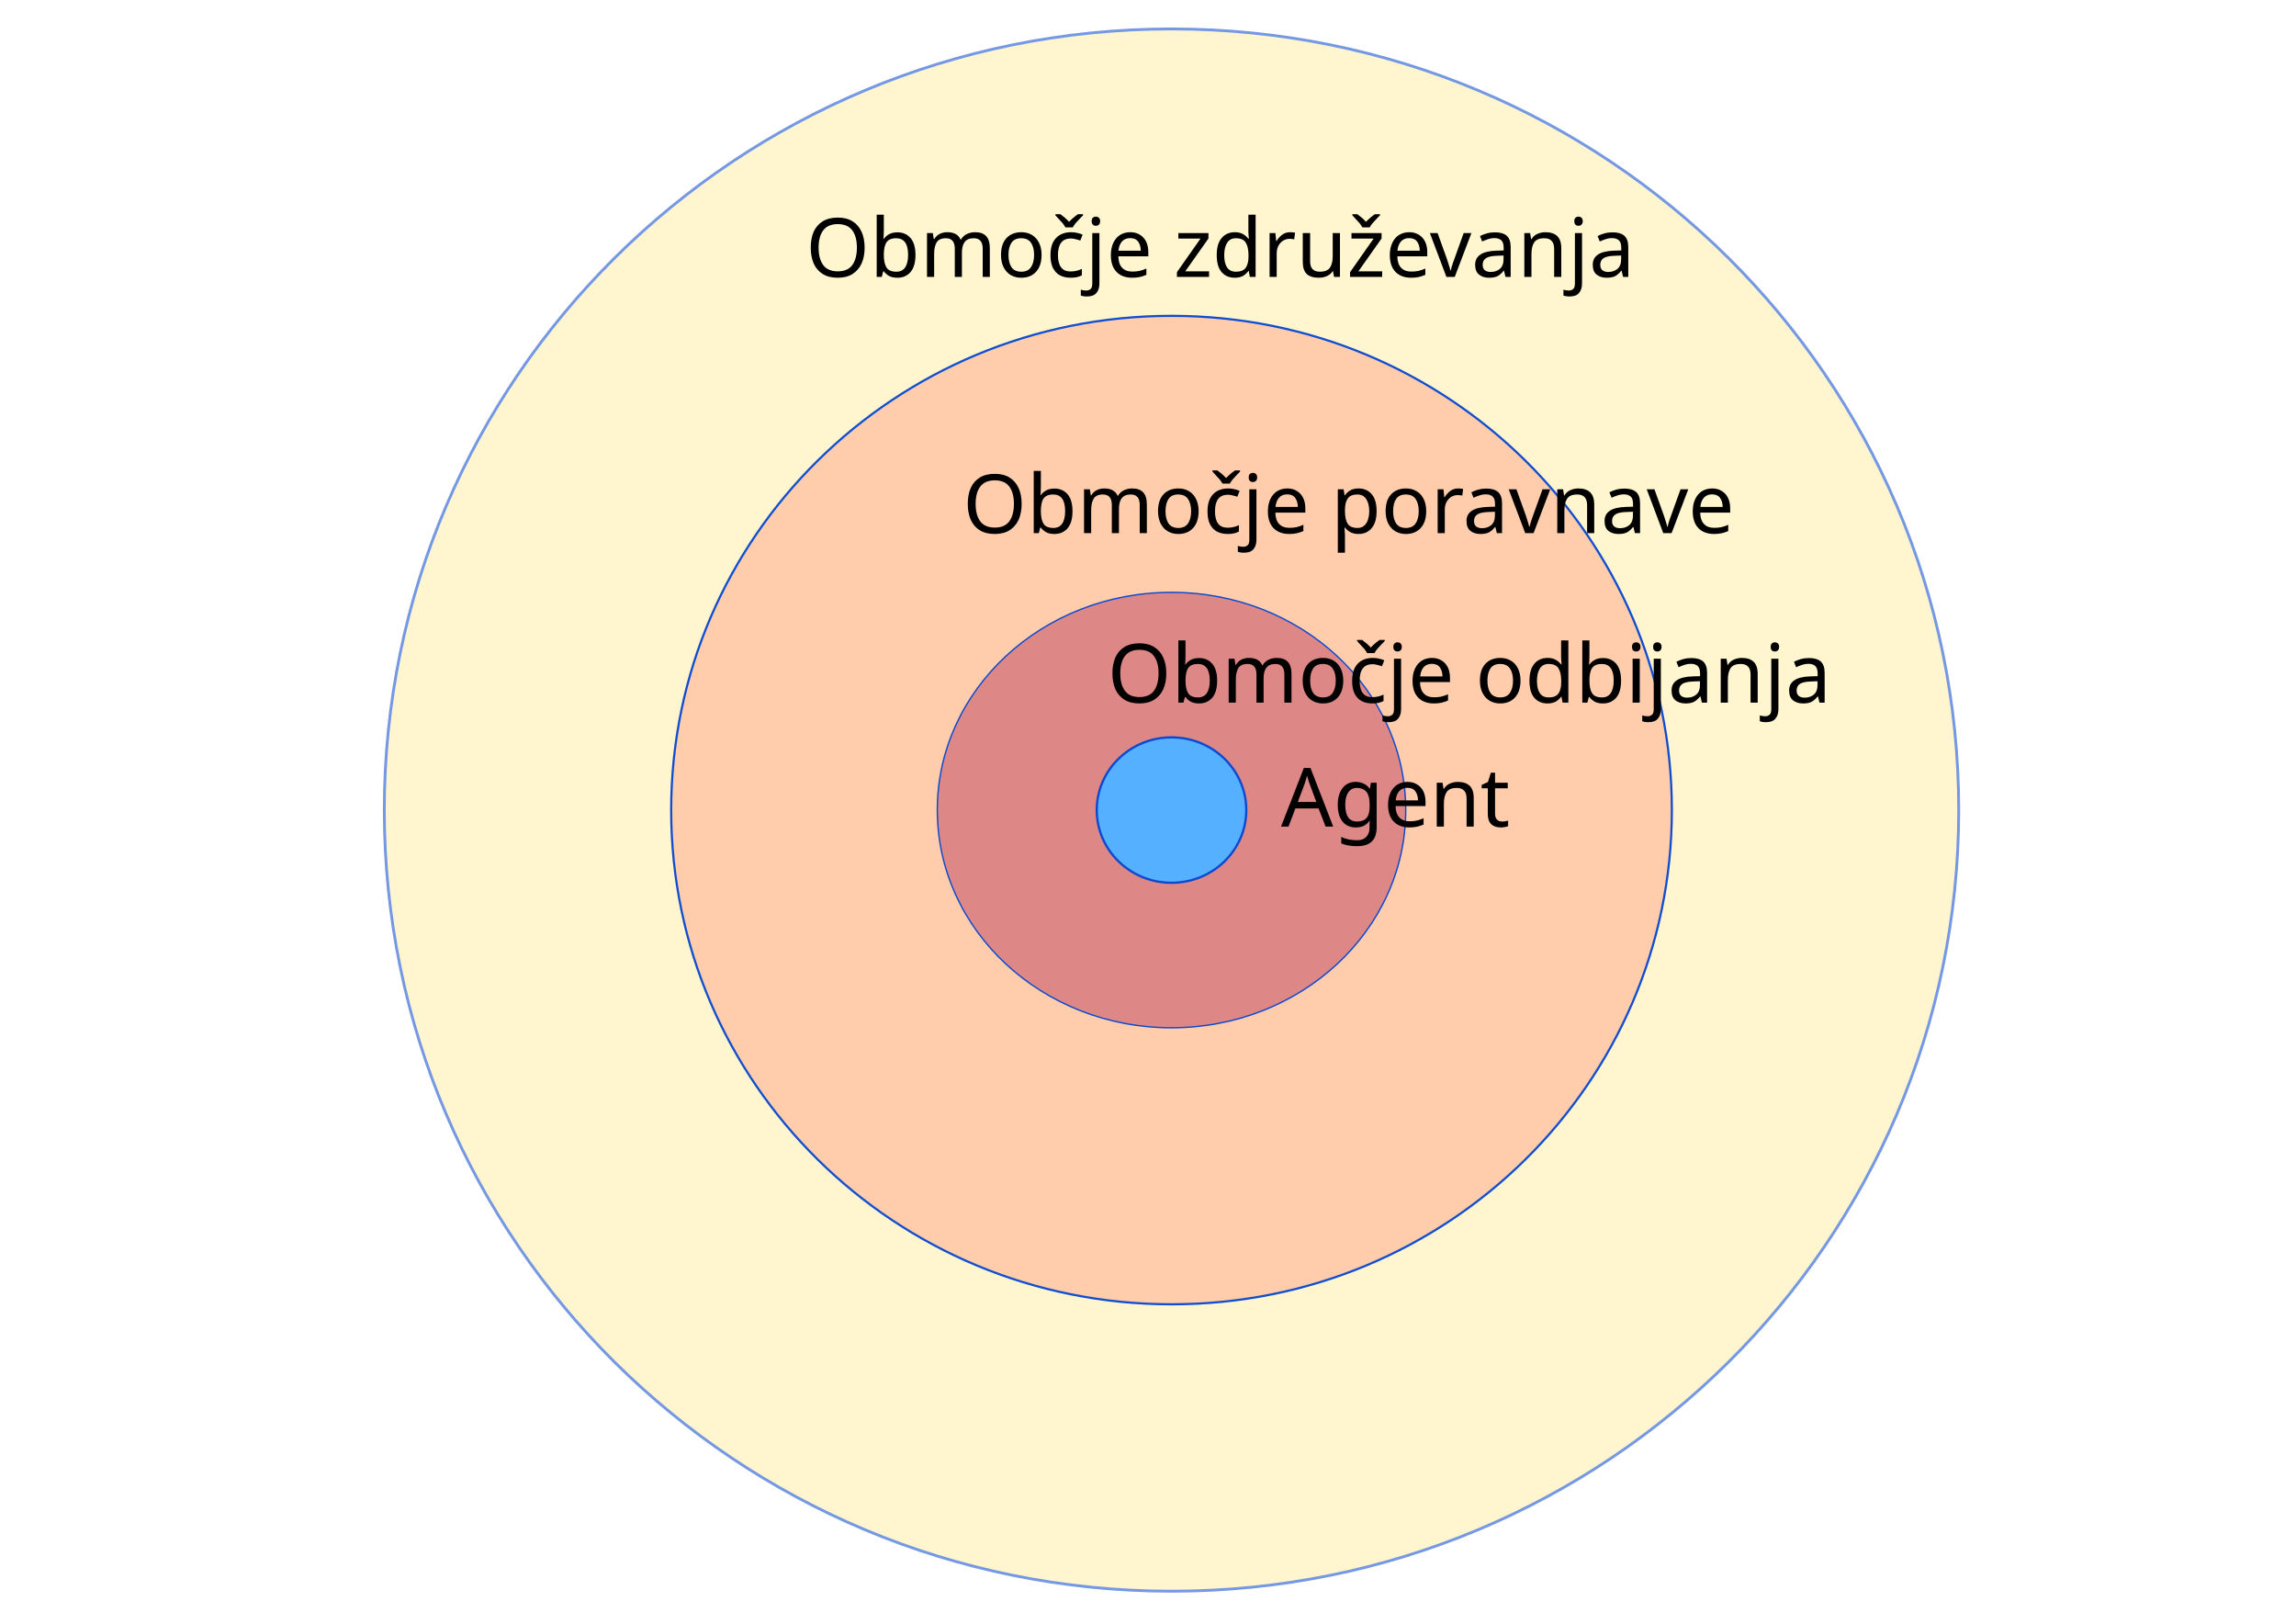
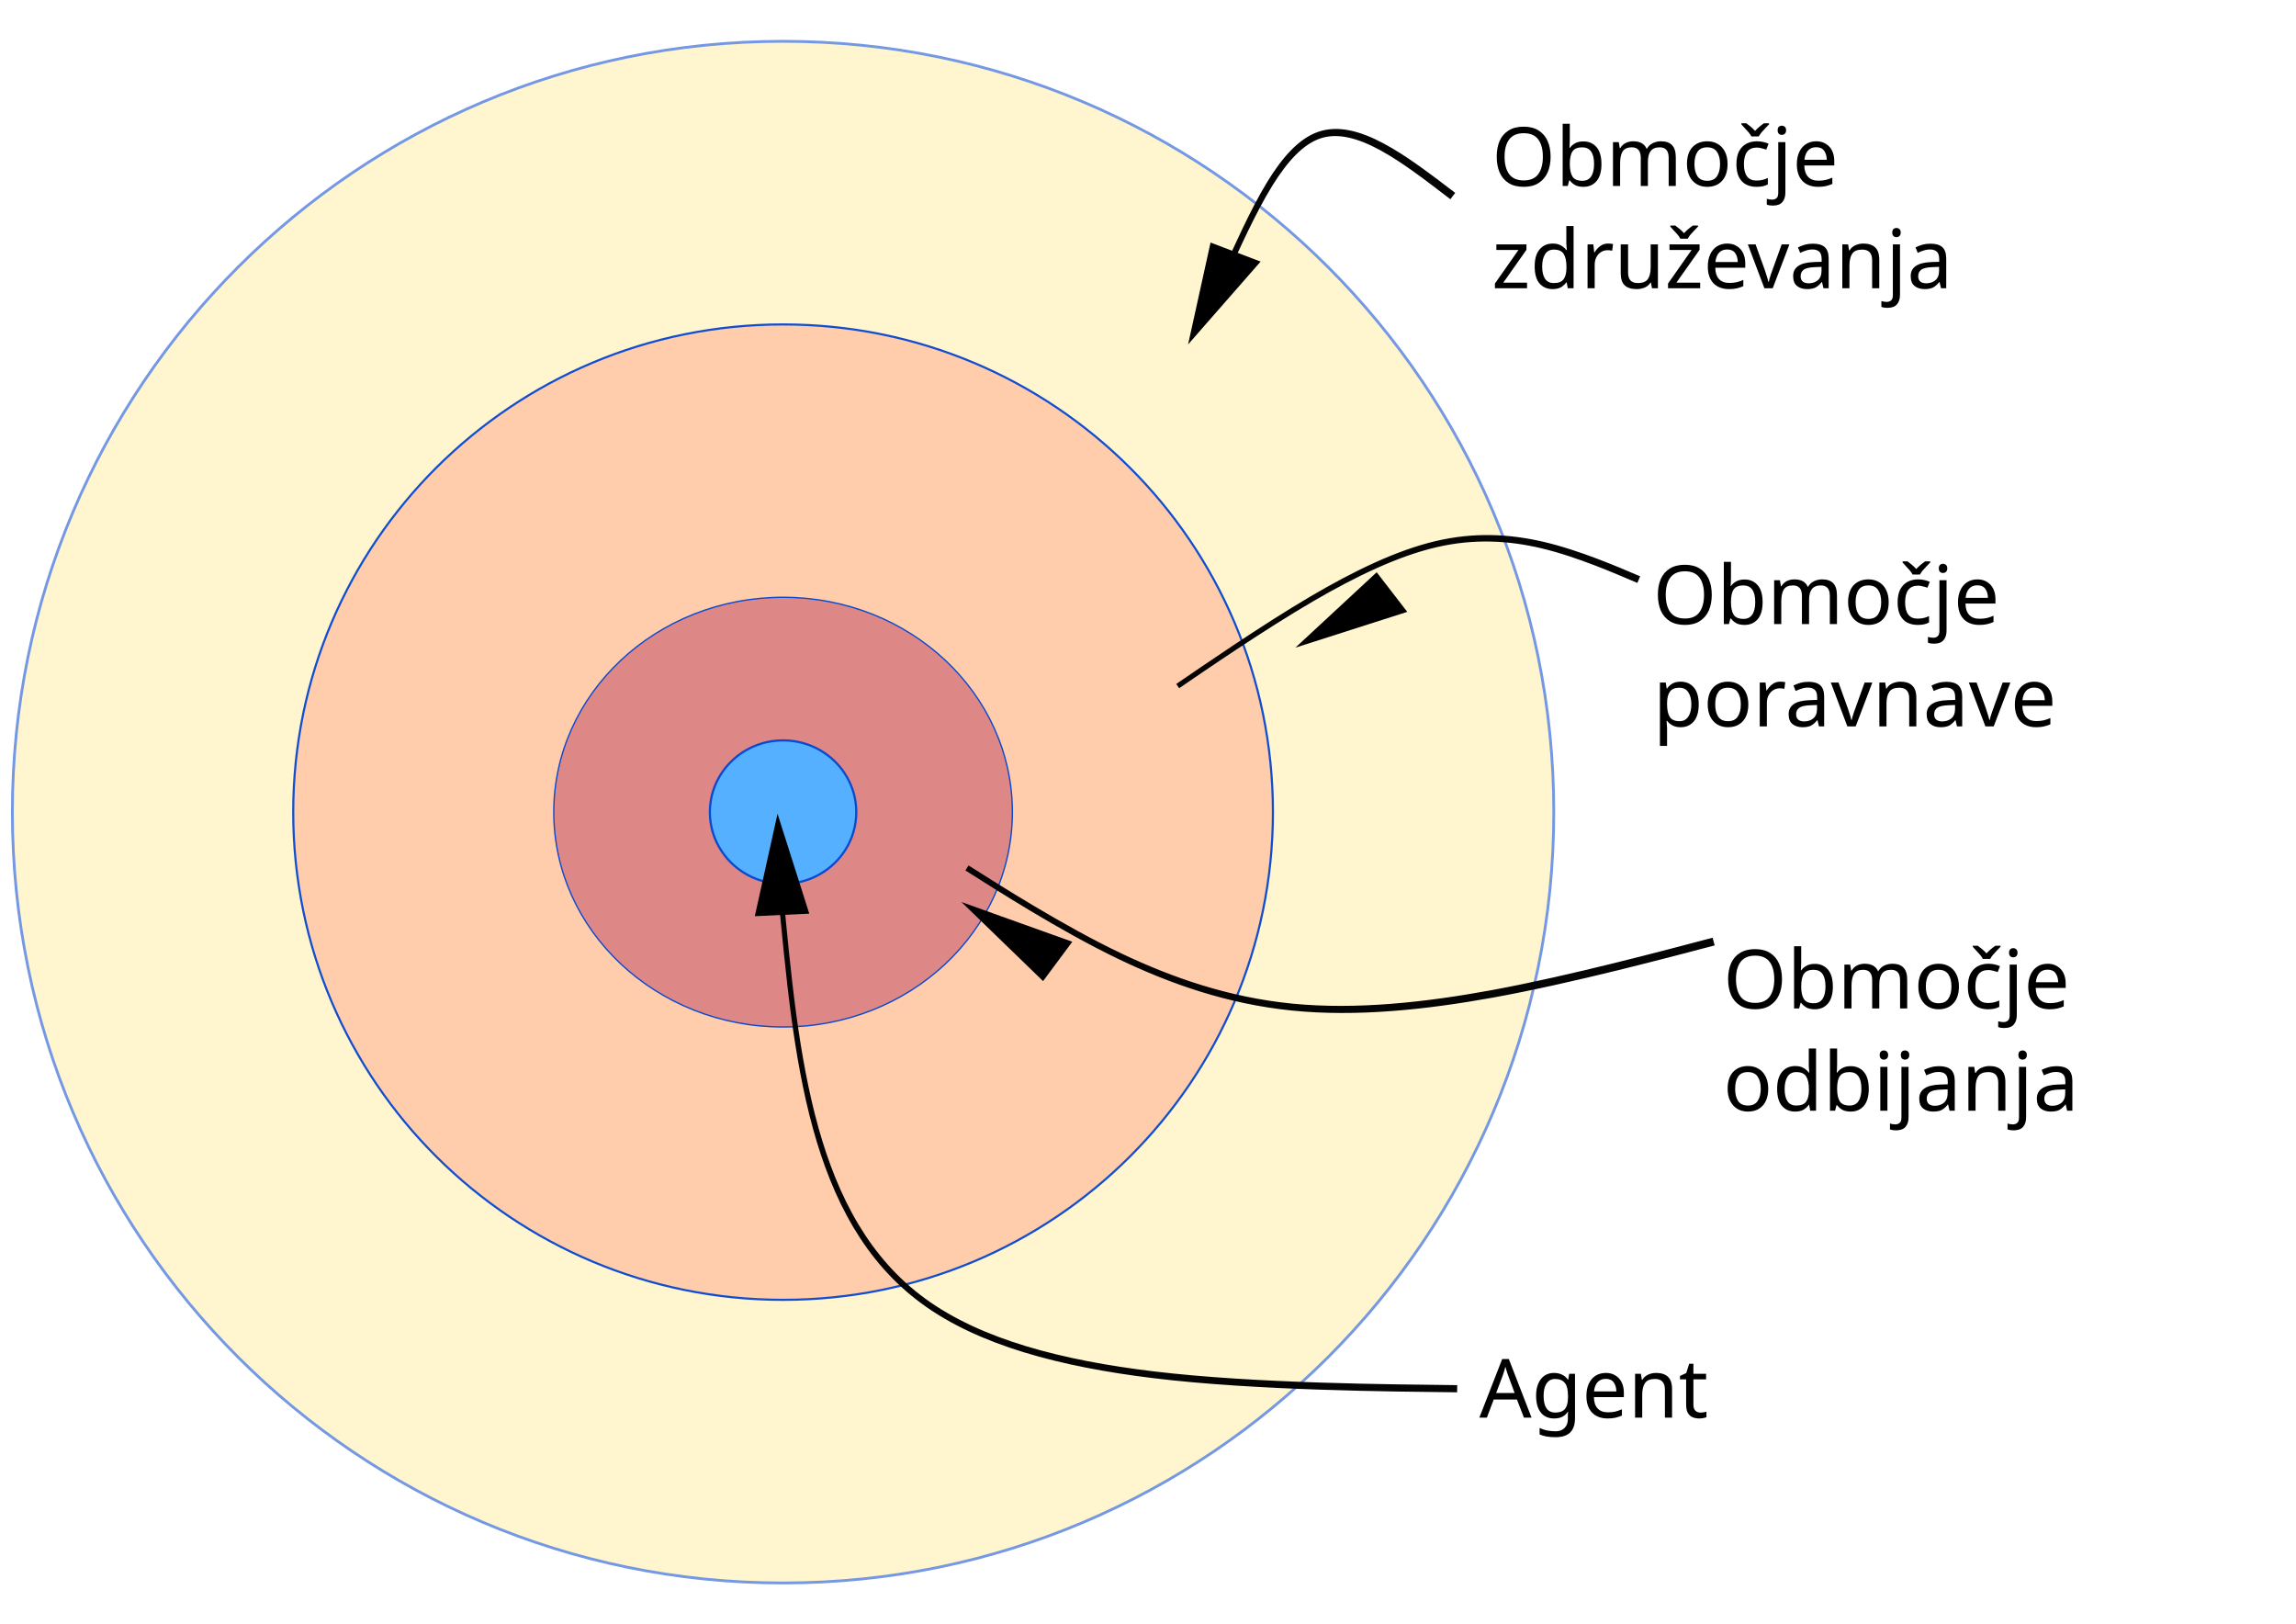
<svg xmlns="http://www.w3.org/2000/svg" width="297mm" height="210mm" viewBox="0 0 297 210" version="1.1" id="svg888">
  <defs id="defs882">
    </defs>
  <g id="layer1">
-     <ellipse style="opacity:0.57;fill:#ffeeaa;stroke:#0b49cf;stroke-width:0.365;stroke-linejoin:round;paint-order:fill markers stroke" id="path851" cx="151.542" cy="104.77" rx="101.83" ry="101.028" />
-     <ellipse style="opacity:0.98;fill:#ffccaa;stroke:#0b49cf;stroke-width:0.279;stroke-linejoin:round;paint-order:fill markers stroke" id="path853" cx="151.542" cy="104.77" rx="64.722" ry="63.921" />
-     <ellipse style="opacity:0.997;fill:#de8787;stroke:#0b49cf;stroke-width:0.177;stroke-linejoin:round;paint-order:fill markers stroke" id="path855" cx="151.542" cy="104.77" rx="30.296" ry="28.157" />
-     <ellipse style="opacity:1;fill:#55b0ff;stroke:#0b49cf;stroke-width:0.291;stroke-linejoin:round;paint-order:fill markers stroke" id="path857" cx="151.542" cy="104.77" rx="9.671" ry="9.404" />
-     <text xml:space="preserve" style="font-style:normal;font-weight:normal;font-size:10.583px;line-height:1.25;font-family:sans-serif;fill:#000000;fill-opacity:1;stroke:none;stroke-width:0.265" x="104.235" y="35.814" id="text861">
-       <tspan id="tspan859" x="104.235" y="35.814" style="stroke-width:0.265">Območje združevanja</tspan>
+     <ellipse style="opacity:0.57;fill:#ffeeaa;stroke:#0b49cf;stroke-width:0.359;stroke-linejoin:round;paint-order:fill markers stroke" id="path851" cx="101.295" cy="105.037" rx="99.695" ry="99.695" />
+     <ellipse style="opacity:0.98;fill:#ffccaa;stroke:#0b49cf;stroke-width:0.274;stroke-linejoin:round;paint-order:fill markers stroke" id="path853" cx="101.295" cy="105.037" rx="63.365" ry="63.077" />
+     <ellipse style="opacity:0.997;fill:#de8787;stroke:#0b49cf;stroke-width:0.174;stroke-linejoin:round;paint-order:fill markers stroke" id="path855" cx="101.295" cy="105.037" rx="29.66" ry="27.786" />
+     <ellipse style="opacity:1;fill:#55b0ff;stroke:#0b49cf;stroke-width:0.286;stroke-linejoin:round;paint-order:fill markers stroke" id="path857" cx="101.295" cy="105.037" rx="9.468" ry="9.28" />
+     <text xml:space="preserve" style="font-style:normal;font-weight:normal;font-size:10.583px;line-height:1.25;font-family:sans-serif;fill:#000000;fill-opacity:1;stroke:none;stroke-width:0.265" x="192.969" y="24.054" id="text861">
+       <tspan id="tspan859" x="192.969" y="24.054" style="stroke-width:0.265">Območje</tspan>
+       <tspan x="192.969" y="37.283" style="stroke-width:0.265" id="tspan846">združevanja</tspan>
    </text>
-     <text xml:space="preserve" style="font-style:normal;font-weight:normal;font-size:10.583px;line-height:1.25;font-family:sans-serif;fill:#000000;fill-opacity:1;stroke:none;stroke-width:0.265" x="124.548" y="68.956" id="text865">
-       <tspan id="tspan863" x="124.548" y="68.956" style="stroke-width:0.265">Območje poravnave</tspan>
+     <text xml:space="preserve" style="font-style:normal;font-weight:normal;font-size:10.583px;line-height:1.25;font-family:sans-serif;fill:#000000;fill-opacity:1;stroke:none;stroke-width:0.265" x="213.816" y="80.715" id="text865">
+       <tspan id="tspan863" x="213.816" y="80.715" style="stroke-width:0.265">Območje</tspan>
+       <tspan x="213.816" y="93.945" style="stroke-width:0.265" id="tspan848">poravnave</tspan>
    </text>
-     <text xml:space="preserve" style="font-style:normal;font-weight:normal;font-size:10.583px;line-height:1.25;font-family:sans-serif;fill:#000000;fill-opacity:1;stroke:none;stroke-width:0.265" x="143.256" y="90.872" id="text869">
-       <tspan id="tspan867" x="143.256" y="90.872" style="stroke-width:0.265">Območje odbijanja</tspan>
+     <text xml:space="preserve" style="font-style:normal;font-weight:normal;font-size:10.583px;line-height:1.25;font-family:sans-serif;fill:#000000;fill-opacity:1;stroke:none;stroke-width:0.265" x="222.903" y="130.428" id="text869">
+       <tspan id="tspan867" x="222.903" y="130.428" style="stroke-width:0.265">Območje</tspan>
+       <tspan x="222.903" y="143.657" style="stroke-width:0.265" id="tspan850">odbijanja</tspan>
    </text>
-     <text xml:space="preserve" style="font-style:normal;font-weight:normal;font-size:10.583px;line-height:1.25;font-family:sans-serif;fill:#000000;fill-opacity:1;stroke:none;stroke-width:0.265" x="165.707" y="106.908" id="text873">
-       <tspan id="tspan871" x="165.707" y="106.908" style="stroke-width:0.265">Agent</tspan>
+     <text xml:space="preserve" style="font-style:normal;font-weight:normal;font-size:10.583px;line-height:1.25;font-family:sans-serif;fill:#000000;fill-opacity:1;stroke:none;stroke-width:0.265" x="191.365" y="183.347" id="text873">
+       <tspan id="tspan871" x="191.365" y="183.347" style="stroke-width:0.265">Agent</tspan>
    </text>
+     <path style="fill:#000000;fill-rule:nonzero;stroke:#040404;stroke-width:0.765;stroke-linecap:butt;stroke-linejoin:miter;stroke-opacity:1;stroke-miterlimit:4;stroke-dasharray:none" d="m 187.623,25.123 c 0,0 0.08,-0.105 0.08,-0.105 -1.03,-0.788 -2.881,-2.206 -4.533,-3.372 -1.356,-0.957 -2.888,-1.969 -4.428,-2.786 -1.385,-0.734 -2.809,-1.328 -4.206,-1.614 -0.67,-0.137 -1.332,-0.204 -1.982,-0.182 -0.643,0.021 -1.27,0.128 -1.879,0.335 -0.608,0.206 -1.194,0.511 -1.759,0.898 -0.571,0.392 -1.119,0.866 -1.647,1.407 -1.1,1.127 -2.109,2.538 -3.033,4.047 -2.154,3.518 -4.481,8.798 -5.479,10.994 1.009,-2.219 3.334,-7.445 5.523,-10.966 0.934,-1.502 1.95,-2.899 3.053,-4.01 0.529,-0.533 1.077,-0.998 1.645,-1.379 0.562,-0.377 1.14,-0.669 1.738,-0.865 0.597,-0.195 1.212,-0.293 1.841,-0.308 0.636,-0.014 1.285,0.057 1.943,0.199 1.371,0.295 2.772,0.893 4.141,1.632 1.522,0.822 3.039,1.838 4.386,2.799 1.619,1.155 3.506,2.61 4.515,3.382 0,0 0.08,-0.105 0.08,-0.105 z" id="path852" />
+     <path style="fill:#000000;fill-rule:nonzero;stroke:#040404;stroke-width:0.665;stroke-linecap:butt;stroke-linejoin:miter;stroke-opacity:1;stroke-miterlimit:4;stroke-dasharray:none" d="m 211.677,74.835 c 0,0 0.051,-0.122 0.051,-0.122 -2.262,-0.955 -7.509,-3.257 -12.288,-4.347 -2.041,-0.465 -4.241,-0.79 -6.591,-0.83 -2.248,-0.037 -4.61,0.186 -7.112,0.78 -2.501,0.593 -5.098,1.545 -7.742,2.74 -2.764,1.25 -5.555,2.754 -8.259,4.34 -6.303,3.696 -14.1,9.092 -17.393,11.337 3.329,-2.27 11.066,-7.599 17.419,-11.292 2.709,-1.575 5.503,-3.066 8.27,-4.302 2.646,-1.182 5.241,-2.117 7.735,-2.694 2.494,-0.577 4.845,-0.786 7.079,-0.735 2.335,0.053 4.52,0.389 6.547,0.863 4.732,1.107 9.98,3.432 12.233,4.384 0,0 0.051,-0.122 0.051,-0.122 z" id="path864" />
+     <path style="fill:#000000;fill-rule:nonzero;stroke:#040404;stroke-width:0.765;stroke-linecap:butt;stroke-linejoin:miter;stroke-opacity:1;stroke-miterlimit:4;stroke-dasharray:none" d="m 221.299,121.875 c 0,0 -0.034,-0.128 -0.034,-0.128 -5.351,1.4 -17.972,4.802 -28.205,6.683 -8.632,1.587 -17.598,2.572 -25.922,1.754 -8.324,-0.818 -15.657,-3.404 -22.156,-6.484 -7.73,-3.662 -16.226,-9.132 -19.901,-11.447 3.651,2.301 12.181,7.817 19.878,11.494 6.491,3.101 13.826,5.72 22.166,6.568 8.341,0.848 17.326,-0.11 25.973,-1.676 10.288,-1.863 22.848,-5.226 28.233,-6.636 0,0 -0.034,-0.128 -0.034,-0.128 z" id="path870" />
+     <path style="fill:#000000;fill-rule:nonzero;stroke:#040404;stroke-width:0.665;stroke-linecap:butt;stroke-linejoin:miter;stroke-opacity:1;stroke-miterlimit:4;stroke-dasharray:none" d="m 188.158,179.605 c 0,0 0.002,-0.132 0.002,-0.132 -7.616,-0.1 -25.645,-0.17 -39.043,-1.788 -5.736,-0.693 -11.405,-1.715 -16.571,-3.286 -4.94,-1.503 -9.373,-3.495 -13.037,-6.161 -3.664,-2.666 -6.499,-5.964 -8.732,-9.682 -2.335,-3.888 -3.985,-8.197 -5.213,-12.577 -1.365,-4.869 -2.235,-9.942 -2.86,-14.509 -0.758,-5.54 -1.344,-11.951 -1.675,-15.474 0.329,3.499 0.913,9.959 1.657,15.477 0.616,4.568 1.475,9.645 2.828,14.52 1.217,4.386 2.857,8.706 5.185,12.61 2.226,3.734 5.061,7.053 8.732,9.742 3.672,2.689 8.115,4.7 13.064,6.22 5.175,1.589 10.854,2.626 16.596,3.331 13.438,1.652 31.428,1.742 39.066,1.842 0,0 0.002,-0.132 0.002,-0.132 z" id="path876" />
+     <path style="fill:#000000;fill-rule:nonzero;stroke:none;stroke-width:0.22px;stroke-linecap:butt;stroke-linejoin:miter;stroke-opacity:1" d="m 156.592,31.37 -2.905,13.173 9.378,-10.71 z" id="path882" />
+     <path style="fill:#000000;fill-rule:nonzero;stroke:none;stroke-width:0.22px;stroke-linecap:butt;stroke-linejoin:miter;stroke-opacity:1" d="m 178.082,74.011 -10.515,9.751 14.47,-4.628 z" id="path882-2" />
+     <path style="fill:#000000;fill-rule:nonzero;stroke:none;stroke-width:0.22px;stroke-linecap:butt;stroke-linejoin:miter;stroke-opacity:1" d="m 138.709,121.8 -14.341,-5.135 10.559,10.225 z" id="path882-2-3" />
+     <path style="fill:#000000;fill-rule:nonzero;stroke:none;stroke-width:0.22px;stroke-linecap:butt;stroke-linejoin:miter;stroke-opacity:1" d="m 104.684,118.168 -4.106,-12.925 -2.94,13.252 z" id="path882-2-3-9" />
  </g>
</svg>
